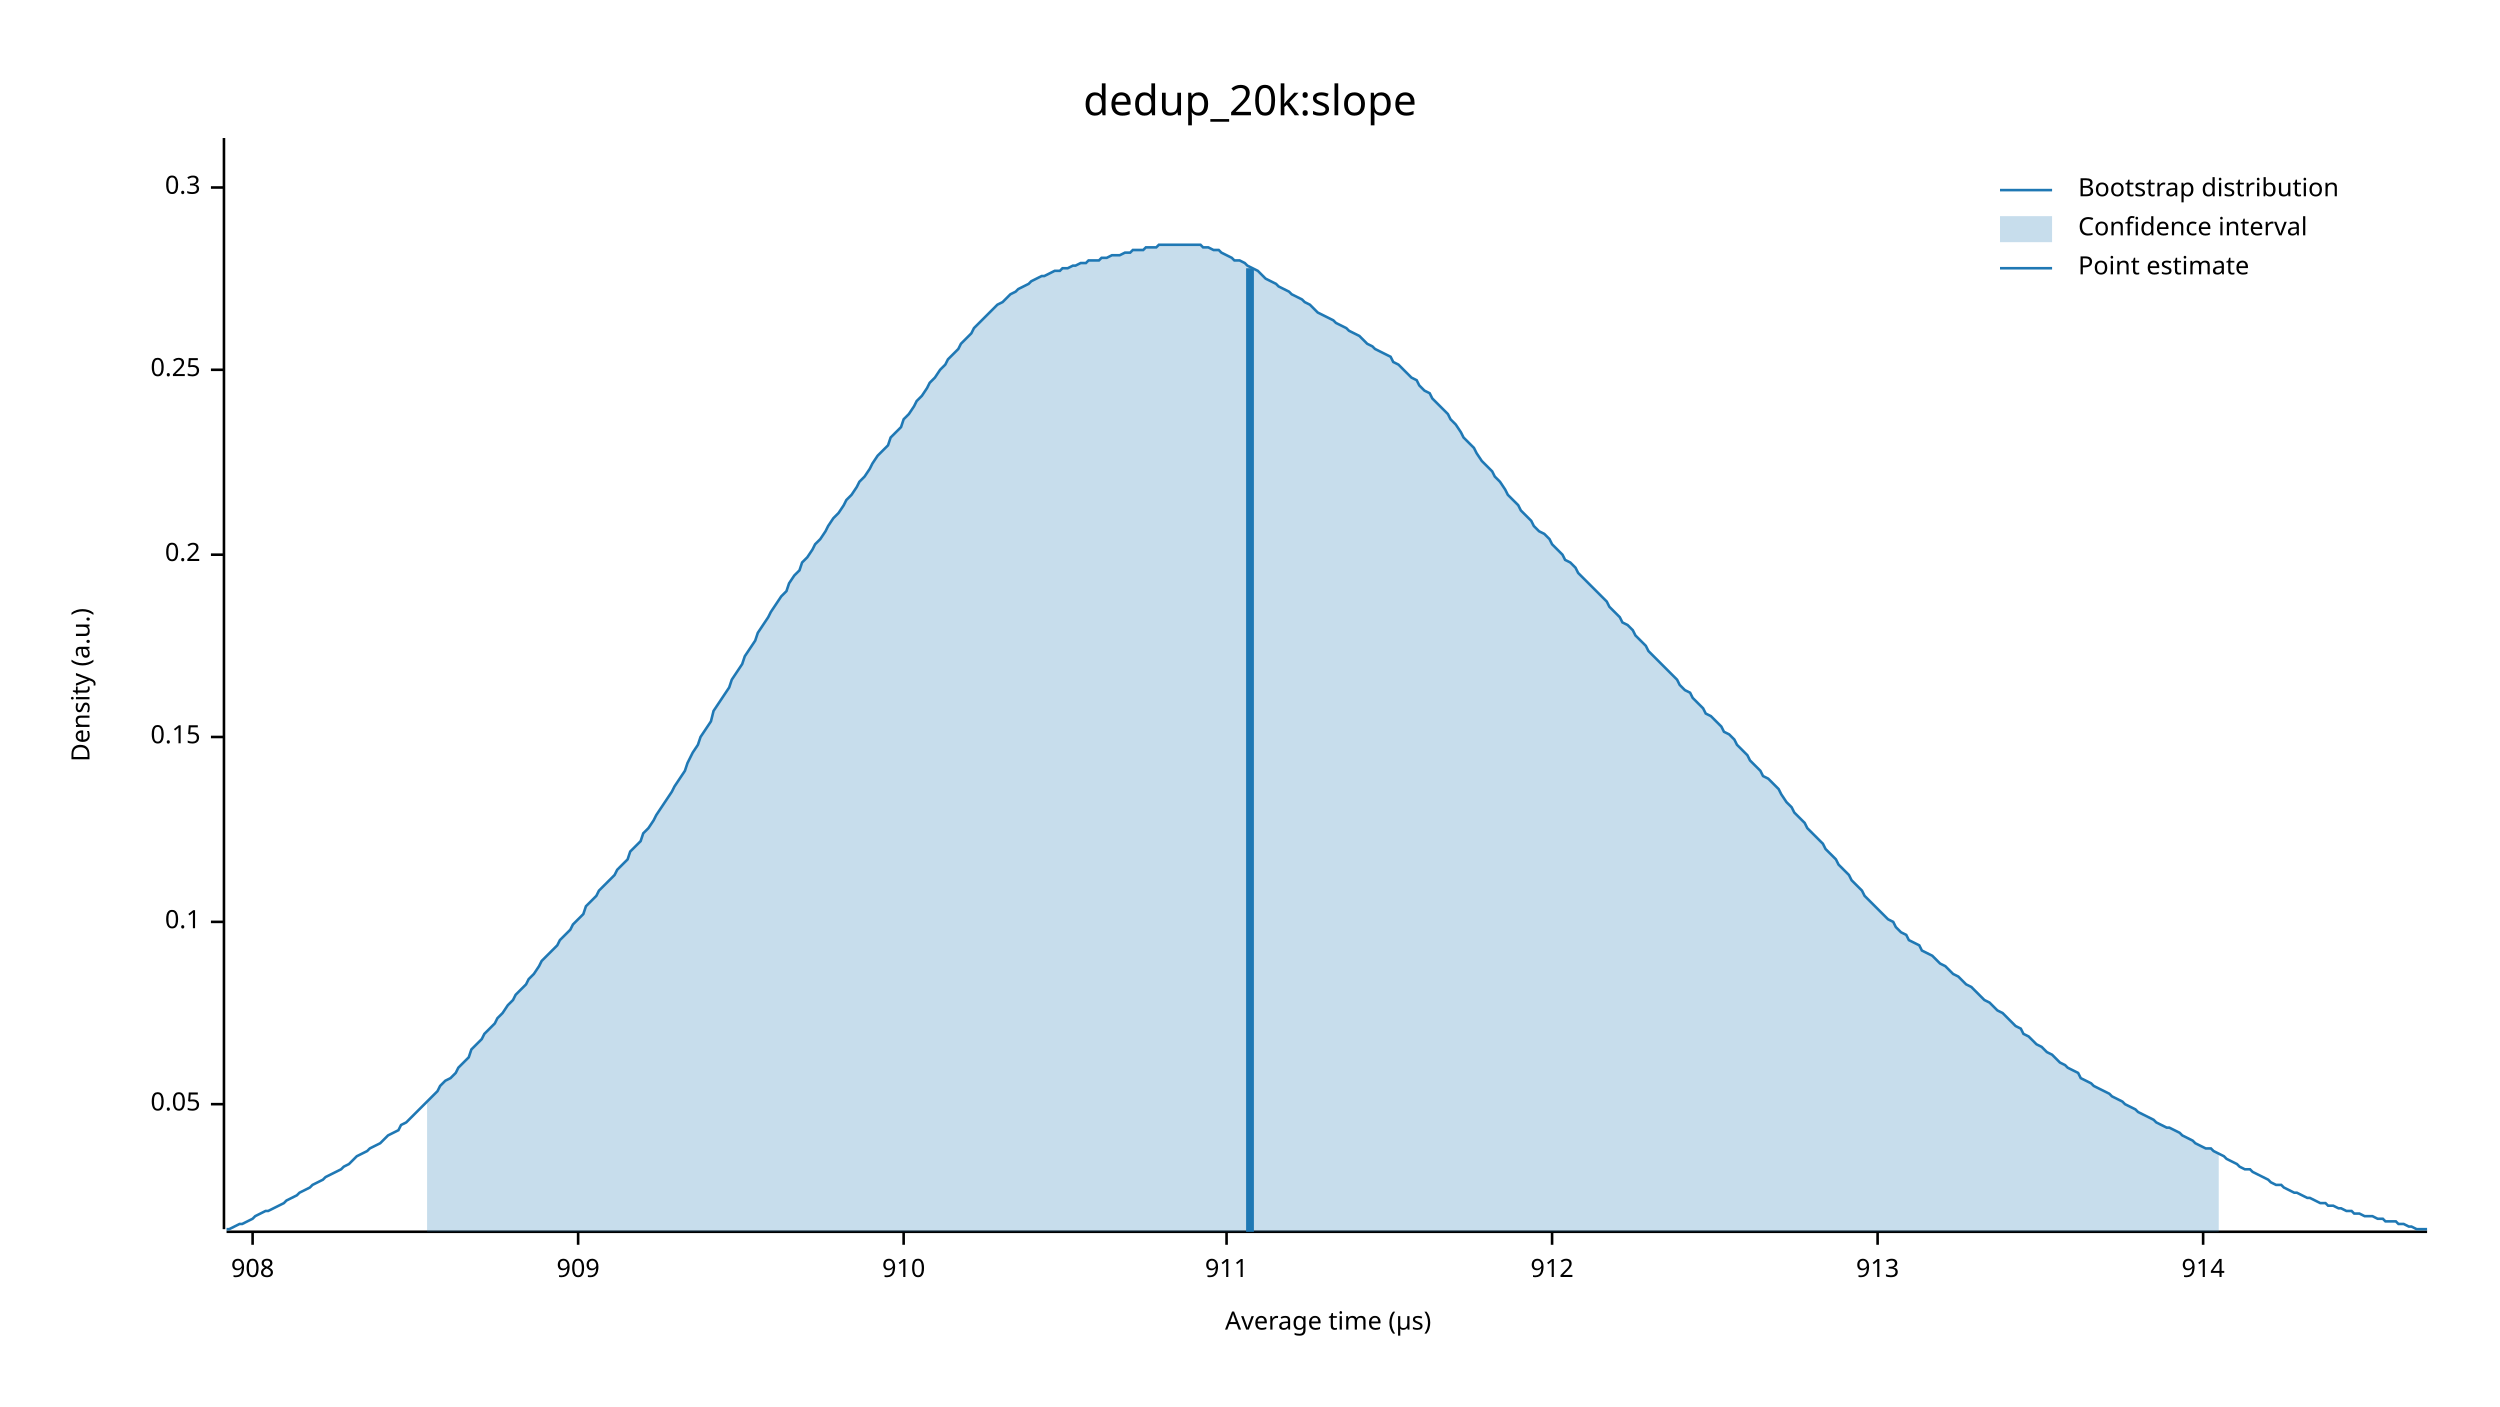
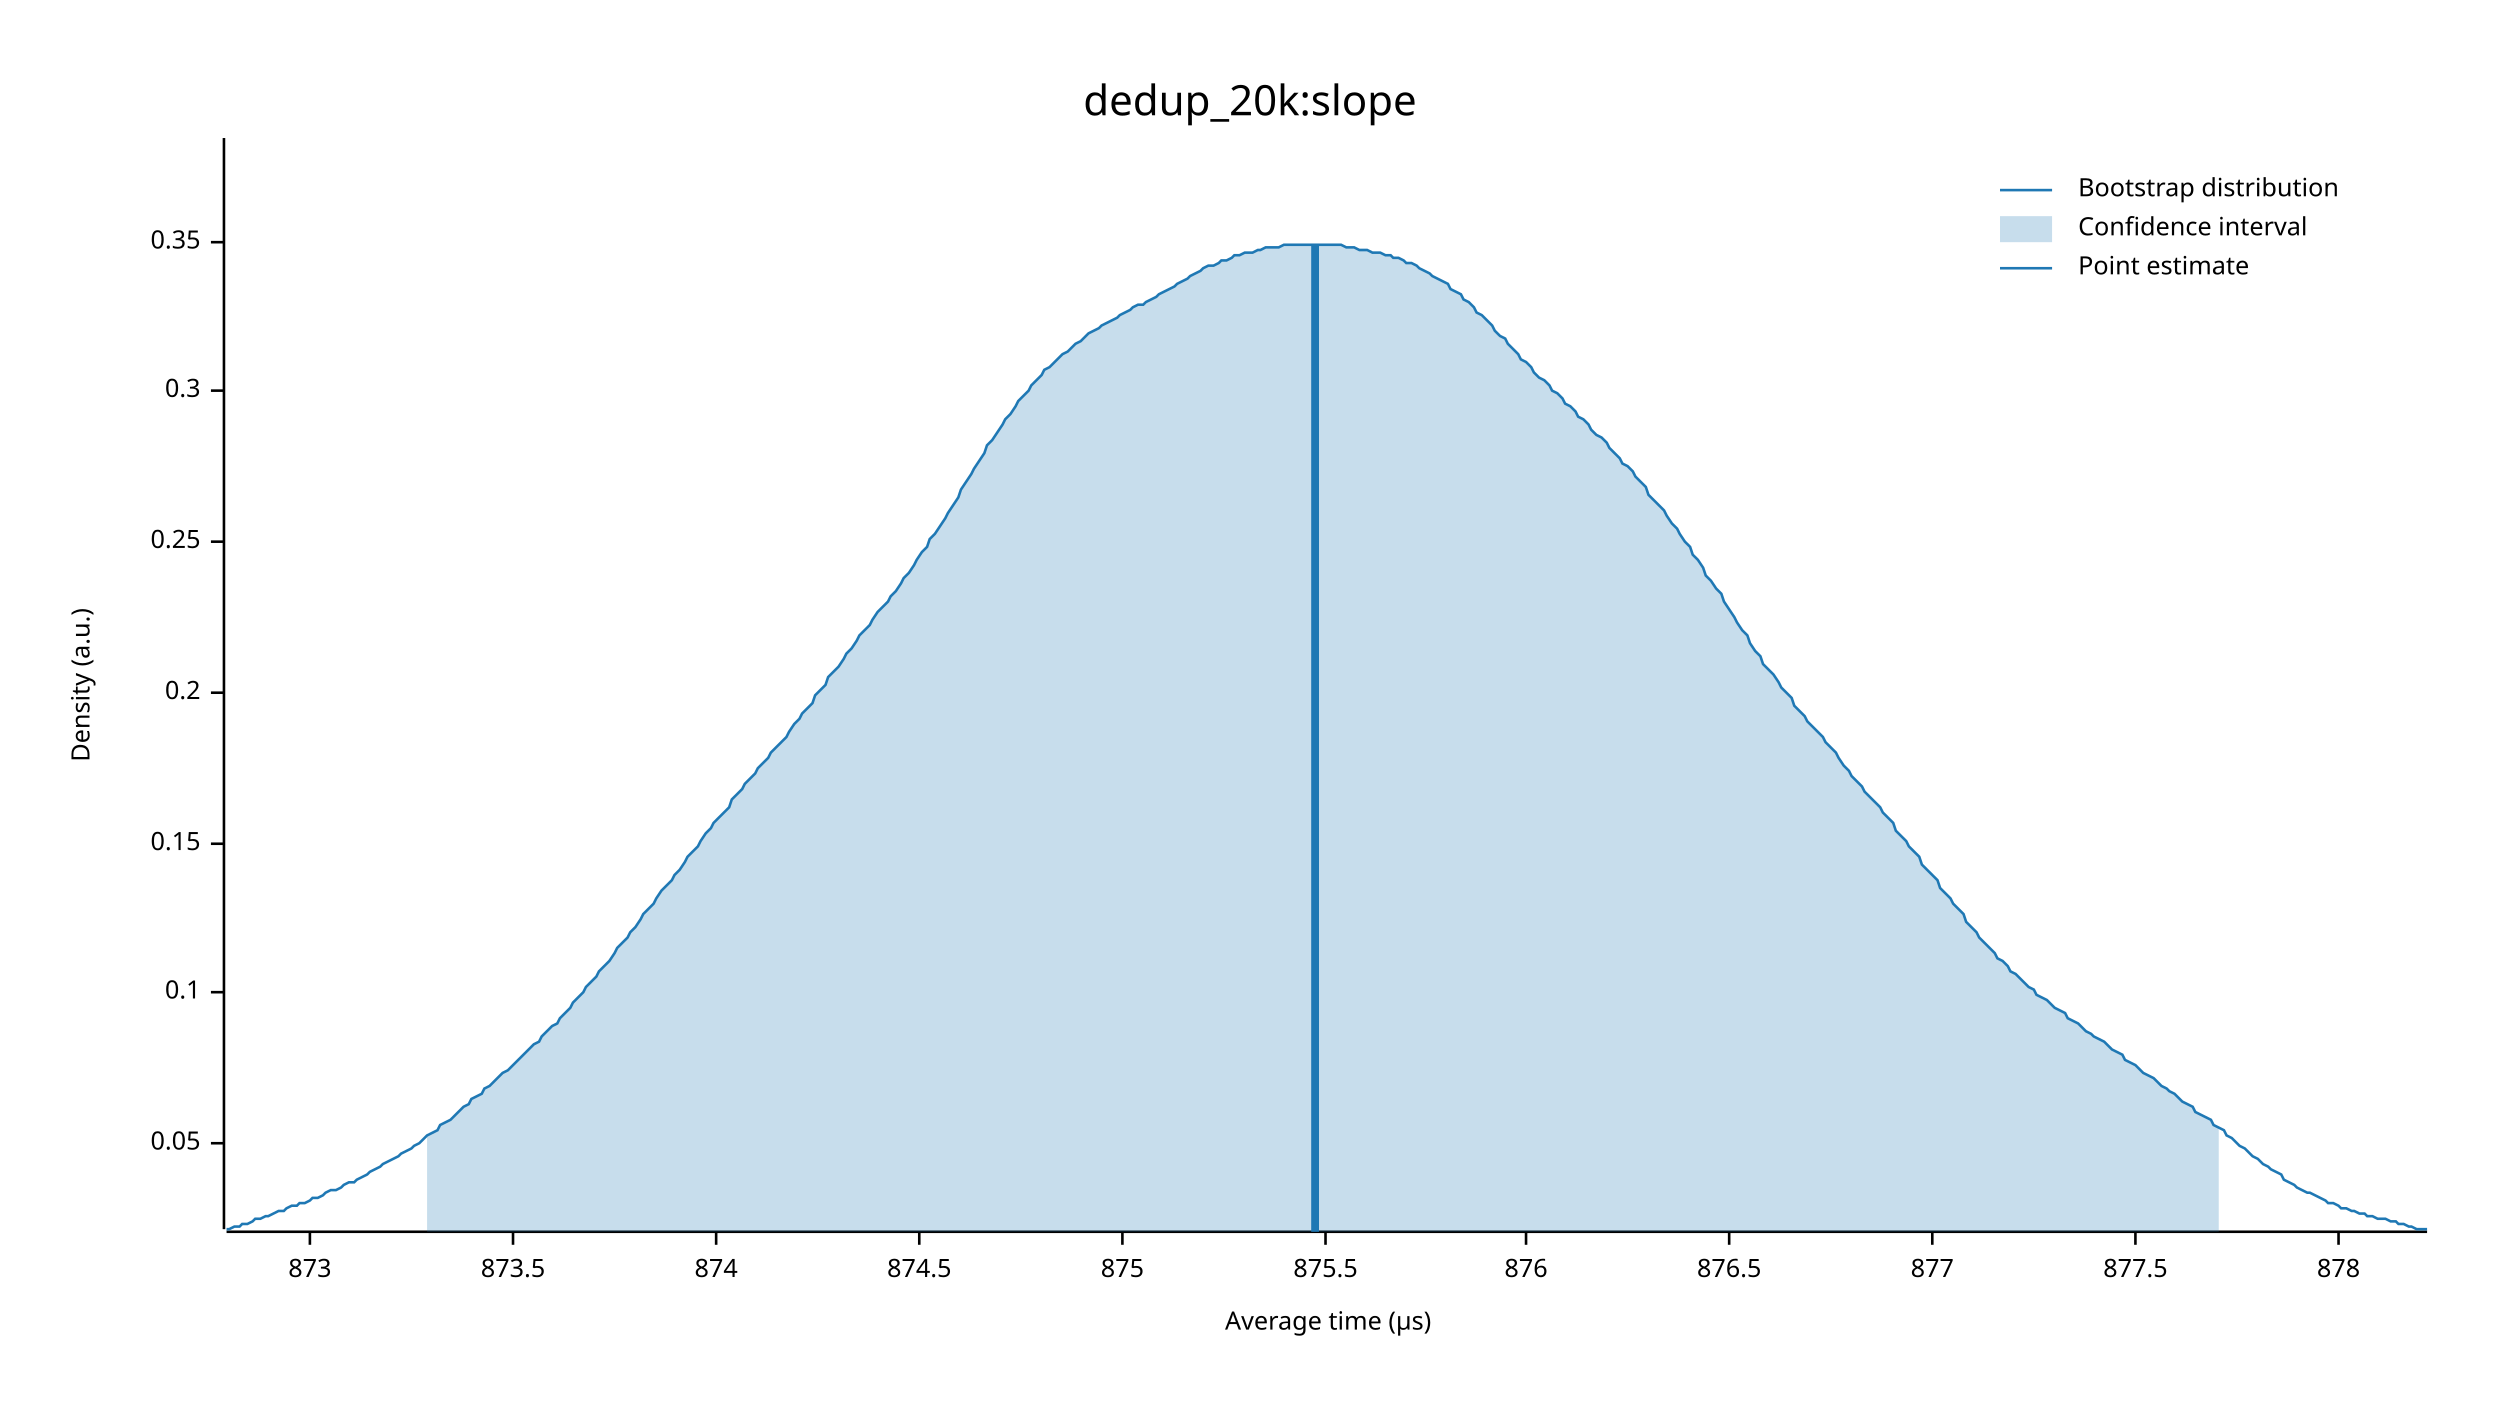
<svg xmlns="http://www.w3.org/2000/svg" width="960" height="540" viewBox="0 0 960 540">
  <text x="480" y="32" dy="0.76em" text-anchor="middle" font-family="sans-serif" font-size="16.129" opacity="1" fill="#000000">
dedup_20k:slope
</text>
  <text x="27" y="263" dy="0.76em" text-anchor="middle" font-family="sans-serif" font-size="9.677" opacity="1" fill="#000000" transform="rotate(270, 27, 263)">
Density (a.u.)
</text>
  <text x="510" y="513" dy="-0.5ex" text-anchor="middle" font-family="sans-serif" font-size="9.677" opacity="1" fill="#000000">
Average time (µs)
</text>
  <polyline fill="none" opacity="1" stroke="#000000" stroke-width="1" points="86,53 86,472 " />
-   <text x="77" y="424" dy="0.5ex" text-anchor="end" font-family="sans-serif" font-size="9.677" opacity="1" fill="#000000">
+   <text x="77" y="439" dy="0.5ex" text-anchor="end" font-family="sans-serif" font-size="9.677" opacity="1" fill="#000000">
0.05
</text>
-   <polyline fill="none" opacity="1" stroke="#000000" stroke-width="1" points="81,424 86,424 " />
-   <text x="77" y="354" dy="0.5ex" text-anchor="end" font-family="sans-serif" font-size="9.677" opacity="1" fill="#000000">
+   <polyline fill="none" opacity="1" stroke="#000000" stroke-width="1" points="81,439 86,439 " />
+   <text x="77" y="381" dy="0.5ex" text-anchor="end" font-family="sans-serif" font-size="9.677" opacity="1" fill="#000000">
0.1
</text>
-   <polyline fill="none" opacity="1" stroke="#000000" stroke-width="1" points="81,354 86,354 " />
-   <text x="77" y="283" dy="0.5ex" text-anchor="end" font-family="sans-serif" font-size="9.677" opacity="1" fill="#000000">
+   <polyline fill="none" opacity="1" stroke="#000000" stroke-width="1" points="81,381 86,381 " />
+   <text x="77" y="324" dy="0.5ex" text-anchor="end" font-family="sans-serif" font-size="9.677" opacity="1" fill="#000000">
0.15
</text>
-   <polyline fill="none" opacity="1" stroke="#000000" stroke-width="1" points="81,283 86,283 " />
-   <text x="77" y="213" dy="0.5ex" text-anchor="end" font-family="sans-serif" font-size="9.677" opacity="1" fill="#000000">
+   <polyline fill="none" opacity="1" stroke="#000000" stroke-width="1" points="81,324 86,324 " />
+   <text x="77" y="266" dy="0.5ex" text-anchor="end" font-family="sans-serif" font-size="9.677" opacity="1" fill="#000000">
0.2
</text>
-   <polyline fill="none" opacity="1" stroke="#000000" stroke-width="1" points="81,213 86,213 " />
-   <text x="77" y="142" dy="0.5ex" text-anchor="end" font-family="sans-serif" font-size="9.677" opacity="1" fill="#000000">
+   <polyline fill="none" opacity="1" stroke="#000000" stroke-width="1" points="81,266 86,266 " />
+   <text x="77" y="208" dy="0.5ex" text-anchor="end" font-family="sans-serif" font-size="9.677" opacity="1" fill="#000000">
0.25
</text>
-   <polyline fill="none" opacity="1" stroke="#000000" stroke-width="1" points="81,142 86,142 " />
-   <text x="77" y="72" dy="0.5ex" text-anchor="end" font-family="sans-serif" font-size="9.677" opacity="1" fill="#000000">
+   <polyline fill="none" opacity="1" stroke="#000000" stroke-width="1" points="81,208 86,208 " />
+   <text x="77" y="150" dy="0.5ex" text-anchor="end" font-family="sans-serif" font-size="9.677" opacity="1" fill="#000000">
0.3
</text>
-   <polyline fill="none" opacity="1" stroke="#000000" stroke-width="1" points="81,72 86,72 " />
+   <polyline fill="none" opacity="1" stroke="#000000" stroke-width="1" points="81,150 86,150 " />
+   <text x="77" y="93" dy="0.5ex" text-anchor="end" font-family="sans-serif" font-size="9.677" opacity="1" fill="#000000">
+ 0.35
+ </text>
+   <polyline fill="none" opacity="1" stroke="#000000" stroke-width="1" points="81,93 86,93 " />
  <polyline fill="none" opacity="1" stroke="#000000" stroke-width="1" points="87,473 932,473 " />
-   <text x="97" y="483" dy="0.76em" text-anchor="middle" font-family="sans-serif" font-size="9.677" opacity="1" fill="#000000">
- 908
+   <text x="119" y="483" dy="0.76em" text-anchor="middle" font-family="sans-serif" font-size="9.677" opacity="1" fill="#000000">
+ 873
</text>
-   <polyline fill="none" opacity="1" stroke="#000000" stroke-width="1" points="97,473 97,478 " />
-   <text x="222" y="483" dy="0.76em" text-anchor="middle" font-family="sans-serif" font-size="9.677" opacity="1" fill="#000000">
- 909
+   <polyline fill="none" opacity="1" stroke="#000000" stroke-width="1" points="119,473 119,478 " />
+   <text x="197" y="483" dy="0.76em" text-anchor="middle" font-family="sans-serif" font-size="9.677" opacity="1" fill="#000000">
+ 873.5
</text>
-   <polyline fill="none" opacity="1" stroke="#000000" stroke-width="1" points="222,473 222,478 " />
-   <text x="347" y="483" dy="0.76em" text-anchor="middle" font-family="sans-serif" font-size="9.677" opacity="1" fill="#000000">
- 910
+   <polyline fill="none" opacity="1" stroke="#000000" stroke-width="1" points="197,473 197,478 " />
+   <text x="275" y="483" dy="0.76em" text-anchor="middle" font-family="sans-serif" font-size="9.677" opacity="1" fill="#000000">
+ 874
</text>
-   <polyline fill="none" opacity="1" stroke="#000000" stroke-width="1" points="347,473 347,478 " />
-   <text x="471" y="483" dy="0.76em" text-anchor="middle" font-family="sans-serif" font-size="9.677" opacity="1" fill="#000000">
- 911
+   <polyline fill="none" opacity="1" stroke="#000000" stroke-width="1" points="275,473 275,478 " />
+   <text x="353" y="483" dy="0.76em" text-anchor="middle" font-family="sans-serif" font-size="9.677" opacity="1" fill="#000000">
+ 874.5
</text>
-   <polyline fill="none" opacity="1" stroke="#000000" stroke-width="1" points="471,473 471,478 " />
-   <text x="596" y="483" dy="0.76em" text-anchor="middle" font-family="sans-serif" font-size="9.677" opacity="1" fill="#000000">
- 912
+   <polyline fill="none" opacity="1" stroke="#000000" stroke-width="1" points="353,473 353,478 " />
+   <text x="431" y="483" dy="0.76em" text-anchor="middle" font-family="sans-serif" font-size="9.677" opacity="1" fill="#000000">
+ 875
</text>
-   <polyline fill="none" opacity="1" stroke="#000000" stroke-width="1" points="596,473 596,478 " />
-   <text x="721" y="483" dy="0.76em" text-anchor="middle" font-family="sans-serif" font-size="9.677" opacity="1" fill="#000000">
- 913
+   <polyline fill="none" opacity="1" stroke="#000000" stroke-width="1" points="431,473 431,478 " />
+   <text x="509" y="483" dy="0.76em" text-anchor="middle" font-family="sans-serif" font-size="9.677" opacity="1" fill="#000000">
+ 875.5
</text>
-   <polyline fill="none" opacity="1" stroke="#000000" stroke-width="1" points="721,473 721,478 " />
-   <text x="846" y="483" dy="0.76em" text-anchor="middle" font-family="sans-serif" font-size="9.677" opacity="1" fill="#000000">
- 914
+   <polyline fill="none" opacity="1" stroke="#000000" stroke-width="1" points="509,473 509,478 " />
+   <text x="586" y="483" dy="0.76em" text-anchor="middle" font-family="sans-serif" font-size="9.677" opacity="1" fill="#000000">
+ 876
</text>
-   <polyline fill="none" opacity="1" stroke="#000000" stroke-width="1" points="846,473 846,478 " />
-   <polyline fill="none" opacity="1" stroke="#1F78B4" stroke-width="1" points="87,472 88,472 90,471 92,470 93,470 95,469 97,468 98,467 100,466 102,465 103,465 105,464 107,463 109,462 110,461 112,460 114,459 115,458 117,457 119,456 120,455 122,454 124,453 125,452 127,451 129,450 131,449 132,448 134,447 136,445 137,444 139,443 141,442 142,441 144,440 146,439 147,438 149,436 151,435 153,434 154,432 156,431 158,429 159,428 161,426 163,424 164,423 166,421 168,419 169,417 171,415 173,414 175,412 176,410 178,408 180,406 181,403 183,401 185,399 186,397 188,395 190,393 191,391 193,389 195,386 197,384 198,382 200,380 202,378 203,376 205,374 207,371 208,369 210,367 212,365 214,363 215,361 217,359 219,357 220,355 222,353 224,351 225,348 227,346 229,344 230,342 232,340 234,338 236,336 237,334 239,332 241,330 242,327 244,325 246,323 247,320 249,318 251,315 252,313 254,310 256,307 258,304 259,302 261,299 263,296 264,293 266,289 268,286 269,283 271,280 273,277 274,273 276,270 278,267 280,264 281,261 283,258 285,255 286,252 288,249 290,246 291,243 293,240 295,237 296,235 298,232 300,229 302,227 303,224 305,221 307,219 308,216 310,214 312,211 313,209 315,207 317,204 318,202 320,199 322,197 324,194 325,192 327,190 329,187 330,185 332,183 334,180 335,178 337,175 339,173 341,171 342,168 344,166 346,164 347,161 349,159 351,156 352,154 354,152 356,149 357,147 359,145 361,142 363,140 364,138 366,136 368,134 369,132 371,130 373,128 374,126 376,124 378,122 379,121 381,119 383,117 385,116 386,115 388,113 390,112 391,111 393,110 395,109 396,108 398,107 400,106 401,106 403,105 405,104 407,104 408,103 410,103 412,102 413,102 415,101 417,101 418,100 420,100 422,100 423,99 425,99 427,98 429,98 430,98 432,97 434,97 435,96 437,96 439,96 440,95 442,95 444,95 445,94 447,94 449,94 451,94 452,94 454,94 456,94 457,94 459,94 461,94 462,95 464,95 466,96 468,96 469,97 471,98 473,99 474,100 476,100 478,101 479,102 481,103 483,104 484,105 486,107 488,108 490,109 491,110 493,111 495,112 496,113 498,114 500,115 501,116 503,117 505,119 506,120 508,121 510,122 512,123 513,124 515,125 517,126 518,127 520,128 522,129 523,130 525,132 527,133 528,134 530,135 532,136 534,137 535,139 537,140 539,142 540,143 542,145 544,146 545,148 547,150 549,151 550,153 552,155 554,157 556,159 557,161 559,163 561,166 562,168 564,170 566,172 567,174 569,177 571,179 573,181 574,183 576,185 578,188 579,190 581,192 583,194 584,196 586,198 588,200 589,202 591,204 593,205 595,207 596,209 598,211 600,213 601,215 603,216 605,218 606,220 608,222 610,224 611,225 613,227 615,229 617,231 618,233 620,235 622,237 623,239 625,240 627,242 628,244 630,246 632,248 633,250 635,252 637,254 639,256 640,257 642,259 644,261 645,263 647,265 649,266 650,268 652,270 654,272 655,274 657,275 659,277 661,279 662,281 664,282 666,284 667,286 669,288 671,290 672,292 674,294 676,296 677,298 679,299 681,301 683,303 684,305 686,308 688,310 689,312 691,314 693,316 694,318 696,320 698,322 700,324 701,326 703,328 705,330 706,332 708,334 710,336 711,338 713,340 715,342 716,344 718,346 720,348 722,350 723,351 725,353 727,354 728,356 730,358 732,359 733,361 735,362 737,363 738,365 740,366 742,367 744,369 745,370 747,371 749,373 750,374 752,375 754,377 755,378 757,379 759,381 760,382 762,384 764,385 766,387 767,388 769,389 771,391 772,392 774,394 776,395 777,397 779,398 781,400 782,401 784,402 786,404 788,405 789,406 791,408 793,409 794,410 796,411 798,412 799,414 801,415 803,416 804,417 806,418 808,419 810,420 811,421 813,422 815,423 816,424 818,425 820,426 821,427 823,428 825,429 827,430 828,431 830,432 832,433 833,433 835,434 837,435 838,436 840,437 842,438 843,439 845,440 847,441 849,441 850,442 852,443 854,444 855,445 857,446 859,447 860,448 862,449 864,449 865,450 867,451 869,452 871,453 872,454 874,455 876,455 877,456 879,457 881,458 882,458 884,459 886,460 887,460 889,461 891,462 893,462 894,463 896,463 898,464 899,464 901,465 903,465 904,466 906,466 908,467 909,467 911,467 913,468 915,468 916,469 918,469 920,469 921,470 923,470 925,471 926,471 928,472 930,472 932,472 " />
-   <polygon opacity="0.25" fill="#1F78B4" points="164,423 166,421 168,419 169,417 171,415 173,414 175,412 176,410 178,408 180,406 181,403 183,401 185,399 186,397 188,395 190,393 191,391 193,389 195,386 197,384 198,382 200,380 202,378 203,376 205,374 207,371 208,369 210,367 212,365 214,363 215,361 217,359 219,357 220,355 222,353 224,351 225,348 227,346 229,344 230,342 232,340 234,338 236,336 237,334 239,332 241,330 242,327 244,325 246,323 247,320 249,318 251,315 252,313 254,310 256,307 258,304 259,302 261,299 263,296 264,293 266,289 268,286 269,283 271,280 273,277 274,273 276,270 278,267 280,264 281,261 283,258 285,255 286,252 288,249 290,246 291,243 293,240 295,237 296,235 298,232 300,229 302,227 303,224 305,221 307,219 308,216 310,214 312,211 313,209 315,207 317,204 318,202 320,199 322,197 324,194 325,192 327,190 329,187 330,185 332,183 334,180 335,178 337,175 339,173 341,171 342,168 344,166 346,164 347,161 349,159 351,156 352,154 354,152 356,149 357,147 359,145 361,142 363,140 364,138 366,136 368,134 369,132 371,130 373,128 374,126 376,124 378,122 379,121 381,119 383,117 385,116 386,115 388,113 390,112 391,111 393,110 395,109 396,108 398,107 400,106 401,106 403,105 405,104 407,104 408,103 410,103 412,102 413,102 415,101 417,101 418,100 420,100 422,100 423,99 425,99 427,98 429,98 430,98 432,97 434,97 435,96 437,96 439,96 440,95 442,95 444,95 445,94 447,94 449,94 451,94 452,94 454,94 456,94 457,94 459,94 461,94 462,95 464,95 466,96 468,96 469,97 471,98 473,99 474,100 476,100 478,101 479,102 481,103 483,104 484,105 486,107 488,108 490,109 491,110 493,111 495,112 496,113 498,114 500,115 501,116 503,117 505,119 506,120 508,121 510,122 512,123 513,124 515,125 517,126 518,127 520,128 522,129 523,130 525,132 527,133 528,134 530,135 532,136 534,137 535,139 537,140 539,142 540,143 542,145 544,146 545,148 547,150 549,151 550,153 552,155 554,157 556,159 557,161 559,163 561,166 562,168 564,170 566,172 567,174 569,177 571,179 573,181 574,183 576,185 578,188 579,190 581,192 583,194 584,196 586,198 588,200 589,202 591,204 593,205 595,207 596,209 598,211 600,213 601,215 603,216 605,218 606,220 608,222 610,224 611,225 613,227 615,229 617,231 618,233 620,235 622,237 623,239 625,240 627,242 628,244 630,246 632,248 633,250 635,252 637,254 639,256 640,257 642,259 644,261 645,263 647,265 649,266 650,268 652,270 654,272 655,274 657,275 659,277 661,279 662,281 664,282 666,284 667,286 669,288 671,290 672,292 674,294 676,296 677,298 679,299 681,301 683,303 684,305 686,308 688,310 689,312 691,314 693,316 694,318 696,320 698,322 700,324 701,326 703,328 705,330 706,332 708,334 710,336 711,338 713,340 715,342 716,344 718,346 720,348 722,350 723,351 725,353 727,354 728,356 730,358 732,359 733,361 735,362 737,363 738,365 740,366 742,367 744,369 745,370 747,371 749,373 750,374 752,375 754,377 755,378 757,379 759,381 760,382 762,384 764,385 766,387 767,388 769,389 771,391 772,392 774,394 776,395 777,397 779,398 781,400 782,401 784,402 786,404 788,405 789,406 791,408 793,409 794,410 796,411 798,412 799,414 801,415 803,416 804,417 806,418 808,419 810,420 811,421 813,422 815,423 816,424 818,425 820,426 821,427 823,428 825,429 827,430 828,431 830,432 832,433 833,433 835,434 837,435 838,436 840,437 842,438 843,439 845,440 847,441 849,441 850,442 852,443 852,473 164,473 " />
-   <polyline fill="none" opacity="1" stroke="#1F78B4" stroke-width="3" points="480,473 480,103 " />
+   <polyline fill="none" opacity="1" stroke="#000000" stroke-width="1" points="586,473 586,478 " />
+   <text x="664" y="483" dy="0.76em" text-anchor="middle" font-family="sans-serif" font-size="9.677" opacity="1" fill="#000000">
+ 876.5
+ </text>
+   <polyline fill="none" opacity="1" stroke="#000000" stroke-width="1" points="664,473 664,478 " />
+   <text x="742" y="483" dy="0.76em" text-anchor="middle" font-family="sans-serif" font-size="9.677" opacity="1" fill="#000000">
+ 877
+ </text>
+   <polyline fill="none" opacity="1" stroke="#000000" stroke-width="1" points="742,473 742,478 " />
+   <text x="820" y="483" dy="0.76em" text-anchor="middle" font-family="sans-serif" font-size="9.677" opacity="1" fill="#000000">
+ 877.5
+ </text>
+   <polyline fill="none" opacity="1" stroke="#000000" stroke-width="1" points="820,473 820,478 " />
+   <text x="898" y="483" dy="0.76em" text-anchor="middle" font-family="sans-serif" font-size="9.677" opacity="1" fill="#000000">
+ 878
+ </text>
+   <polyline fill="none" opacity="1" stroke="#000000" stroke-width="1" points="898,473 898,478 " />
+   <polyline fill="none" opacity="1" stroke="#1F78B4" stroke-width="1" points="87,472 88,472 90,471 92,471 93,470 95,470 97,469 98,468 100,468 102,467 103,467 105,466 107,465 109,465 110,464 112,463 114,463 115,462 117,462 119,461 120,460 122,460 124,459 125,458 127,457 129,457 131,456 132,455 134,454 136,454 137,453 139,452 141,451 142,450 144,449 146,448 147,447 149,446 151,445 153,444 154,443 156,442 158,441 159,440 161,439 163,437 164,436 166,435 168,434 169,432 171,431 173,430 175,428 176,427 178,425 180,424 181,422 183,421 185,420 186,418 188,417 190,415 191,414 193,412 195,411 197,409 198,408 200,406 202,404 203,403 205,401 207,400 208,398 210,396 212,394 214,393 215,391 217,389 219,387 220,385 222,383 224,381 225,379 227,377 229,375 230,373 232,371 234,369 236,366 237,364 239,362 241,360 242,358 244,356 246,353 247,351 249,349 251,347 252,345 254,342 256,340 258,338 259,336 261,334 263,331 264,329 266,327 268,325 269,323 271,320 273,318 274,316 276,314 278,312 280,310 281,307 283,305 285,303 286,301 288,299 290,297 291,295 293,293 295,291 296,289 298,287 300,285 302,283 303,281 305,278 307,276 308,274 310,272 312,270 313,267 315,265 317,263 318,260 320,258 322,256 324,253 325,251 327,249 329,246 330,244 332,242 334,240 335,238 337,235 339,233 341,231 342,229 344,227 346,224 347,222 349,220 351,217 352,215 354,212 356,210 357,207 359,205 361,202 363,199 364,197 366,194 368,191 369,188 371,185 373,182 374,180 376,177 378,174 379,171 381,169 383,166 385,163 386,161 388,159 390,156 391,154 393,152 395,150 396,148 398,146 400,144 401,142 403,141 405,139 407,137 408,136 410,135 412,133 413,132 415,131 417,129 418,128 420,127 422,126 423,125 425,124 427,123 429,122 430,121 432,120 434,119 435,118 437,117 439,117 440,116 442,115 444,114 445,113 447,112 449,111 451,110 452,109 454,108 456,107 457,106 459,105 461,104 462,103 464,102 466,102 468,101 469,100 471,100 473,99 474,98 476,98 478,97 479,97 481,97 483,96 484,96 486,95 488,95 490,95 491,95 493,94 495,94 496,94 498,94 500,94 501,94 503,94 505,94 506,94 508,94 510,94 512,94 513,94 515,94 517,95 518,95 520,95 522,96 523,96 525,96 527,97 528,97 530,97 532,98 534,98 535,99 537,99 539,100 540,101 542,101 544,102 545,103 547,104 549,105 550,106 552,107 554,108 556,109 557,111 559,112 561,113 562,115 564,116 566,118 567,120 569,121 571,123 573,125 574,127 576,129 578,130 579,132 581,134 583,136 584,138 586,139 588,141 589,143 591,145 593,146 595,148 596,150 598,151 600,153 601,155 603,156 605,158 606,160 608,161 610,163 611,165 613,167 615,168 617,170 618,172 620,174 622,176 623,178 625,179 627,181 628,183 630,185 632,187 633,190 635,192 637,194 639,196 640,198 642,201 644,203 645,205 647,208 649,210 650,213 652,215 654,218 655,221 657,223 659,226 661,228 662,231 664,234 666,237 667,239 669,242 671,244 672,247 674,250 676,252 677,255 679,257 681,259 683,262 684,264 686,266 688,268 689,271 691,273 693,275 694,277 696,279 698,281 700,283 701,285 703,287 705,289 706,291 708,294 710,296 711,298 713,300 715,302 716,304 718,306 720,308 722,310 723,312 725,314 727,316 728,319 730,321 732,323 733,325 735,327 737,329 738,332 740,334 742,336 744,338 745,341 747,343 749,345 750,347 752,349 754,351 755,354 757,356 759,358 760,360 762,362 764,364 766,366 767,368 769,369 771,371 772,373 774,374 776,376 777,377 779,379 781,380 782,382 784,383 786,384 788,386 789,387 791,388 793,389 794,391 796,392 798,393 799,394 801,396 803,397 804,398 806,399 808,400 810,402 811,403 813,404 815,405 816,407 818,408 820,409 821,410 823,412 825,413 827,414 828,415 830,417 832,418 833,419 835,420 837,422 838,423 840,424 842,425 843,427 845,428 847,429 849,430 850,432 852,433 854,434 855,436 857,437 859,439 860,440 862,441 864,443 865,444 867,445 869,447 871,448 872,449 874,450 876,451 877,453 879,454 881,455 882,456 884,457 886,458 887,458 889,459 891,460 893,461 894,462 896,462 898,463 899,464 901,464 903,465 904,465 906,466 908,466 909,467 911,467 913,468 915,468 916,468 918,469 920,469 921,470 923,470 925,471 926,471 928,472 930,472 932,472 " />
+   <polygon opacity="0.25" fill="#1F78B4" points="164,436 166,435 168,434 169,432 171,431 173,430 175,428 176,427 178,425 180,424 181,422 183,421 185,420 186,418 188,417 190,415 191,414 193,412 195,411 197,409 198,408 200,406 202,404 203,403 205,401 207,400 208,398 210,396 212,394 214,393 215,391 217,389 219,387 220,385 222,383 224,381 225,379 227,377 229,375 230,373 232,371 234,369 236,366 237,364 239,362 241,360 242,358 244,356 246,353 247,351 249,349 251,347 252,345 254,342 256,340 258,338 259,336 261,334 263,331 264,329 266,327 268,325 269,323 271,320 273,318 274,316 276,314 278,312 280,310 281,307 283,305 285,303 286,301 288,299 290,297 291,295 293,293 295,291 296,289 298,287 300,285 302,283 303,281 305,278 307,276 308,274 310,272 312,270 313,267 315,265 317,263 318,260 320,258 322,256 324,253 325,251 327,249 329,246 330,244 332,242 334,240 335,238 337,235 339,233 341,231 342,229 344,227 346,224 347,222 349,220 351,217 352,215 354,212 356,210 357,207 359,205 361,202 363,199 364,197 366,194 368,191 369,188 371,185 373,182 374,180 376,177 378,174 379,171 381,169 383,166 385,163 386,161 388,159 390,156 391,154 393,152 395,150 396,148 398,146 400,144 401,142 403,141 405,139 407,137 408,136 410,135 412,133 413,132 415,131 417,129 418,128 420,127 422,126 423,125 425,124 427,123 429,122 430,121 432,120 434,119 435,118 437,117 439,117 440,116 442,115 444,114 445,113 447,112 449,111 451,110 452,109 454,108 456,107 457,106 459,105 461,104 462,103 464,102 466,102 468,101 469,100 471,100 473,99 474,98 476,98 478,97 479,97 481,97 483,96 484,96 486,95 488,95 490,95 491,95 493,94 495,94 496,94 498,94 500,94 501,94 503,94 505,94 506,94 508,94 510,94 512,94 513,94 515,94 517,95 518,95 520,95 522,96 523,96 525,96 527,97 528,97 530,97 532,98 534,98 535,99 537,99 539,100 540,101 542,101 544,102 545,103 547,104 549,105 550,106 552,107 554,108 556,109 557,111 559,112 561,113 562,115 564,116 566,118 567,120 569,121 571,123 573,125 574,127 576,129 578,130 579,132 581,134 583,136 584,138 586,139 588,141 589,143 591,145 593,146 595,148 596,150 598,151 600,153 601,155 603,156 605,158 606,160 608,161 610,163 611,165 613,167 615,168 617,170 618,172 620,174 622,176 623,178 625,179 627,181 628,183 630,185 632,187 633,190 635,192 637,194 639,196 640,198 642,201 644,203 645,205 647,208 649,210 650,213 652,215 654,218 655,221 657,223 659,226 661,228 662,231 664,234 666,237 667,239 669,242 671,244 672,247 674,250 676,252 677,255 679,257 681,259 683,262 684,264 686,266 688,268 689,271 691,273 693,275 694,277 696,279 698,281 700,283 701,285 703,287 705,289 706,291 708,294 710,296 711,298 713,300 715,302 716,304 718,306 720,308 722,310 723,312 725,314 727,316 728,319 730,321 732,323 733,325 735,327 737,329 738,332 740,334 742,336 744,338 745,341 747,343 749,345 750,347 752,349 754,351 755,354 757,356 759,358 760,360 762,362 764,364 766,366 767,368 769,369 771,371 772,373 774,374 776,376 777,377 779,379 781,380 782,382 784,383 786,384 788,386 789,387 791,388 793,389 794,391 796,392 798,393 799,394 801,396 803,397 804,398 806,399 808,400 810,402 811,403 813,404 815,405 816,407 818,408 820,409 821,410 823,412 825,413 827,414 828,415 830,417 832,418 833,419 835,420 837,422 838,423 840,424 842,425 843,427 845,428 847,429 849,430 850,432 852,433 852,473 164,473 " />
+   <polyline fill="none" opacity="1" stroke="#1F78B4" stroke-width="3" points="505,473 505,94 " />
  <text x="798" y="68" dy="0.76em" text-anchor="start" font-family="sans-serif" font-size="9.677" opacity="1" fill="#000000">
Bootstrap distribution
</text>
  <text x="798" y="83" dy="0.76em" text-anchor="start" font-family="sans-serif" font-size="9.677" opacity="1" fill="#000000">
Confidence interval
</text>
  <text x="798" y="98" dy="0.76em" text-anchor="start" font-family="sans-serif" font-size="9.677" opacity="1" fill="#000000">
Point estimate
</text>
  <polyline fill="none" opacity="1" stroke="#1F78B4" stroke-width="1" points="768,73 788,73 " />
  <rect x="768" y="83" width="20" height="10" opacity="0.25" fill="#1F78B4" stroke="none" />
  <polyline fill="none" opacity="1" stroke="#1F78B4" stroke-width="1" points="768,103 788,103 " />
</svg>
